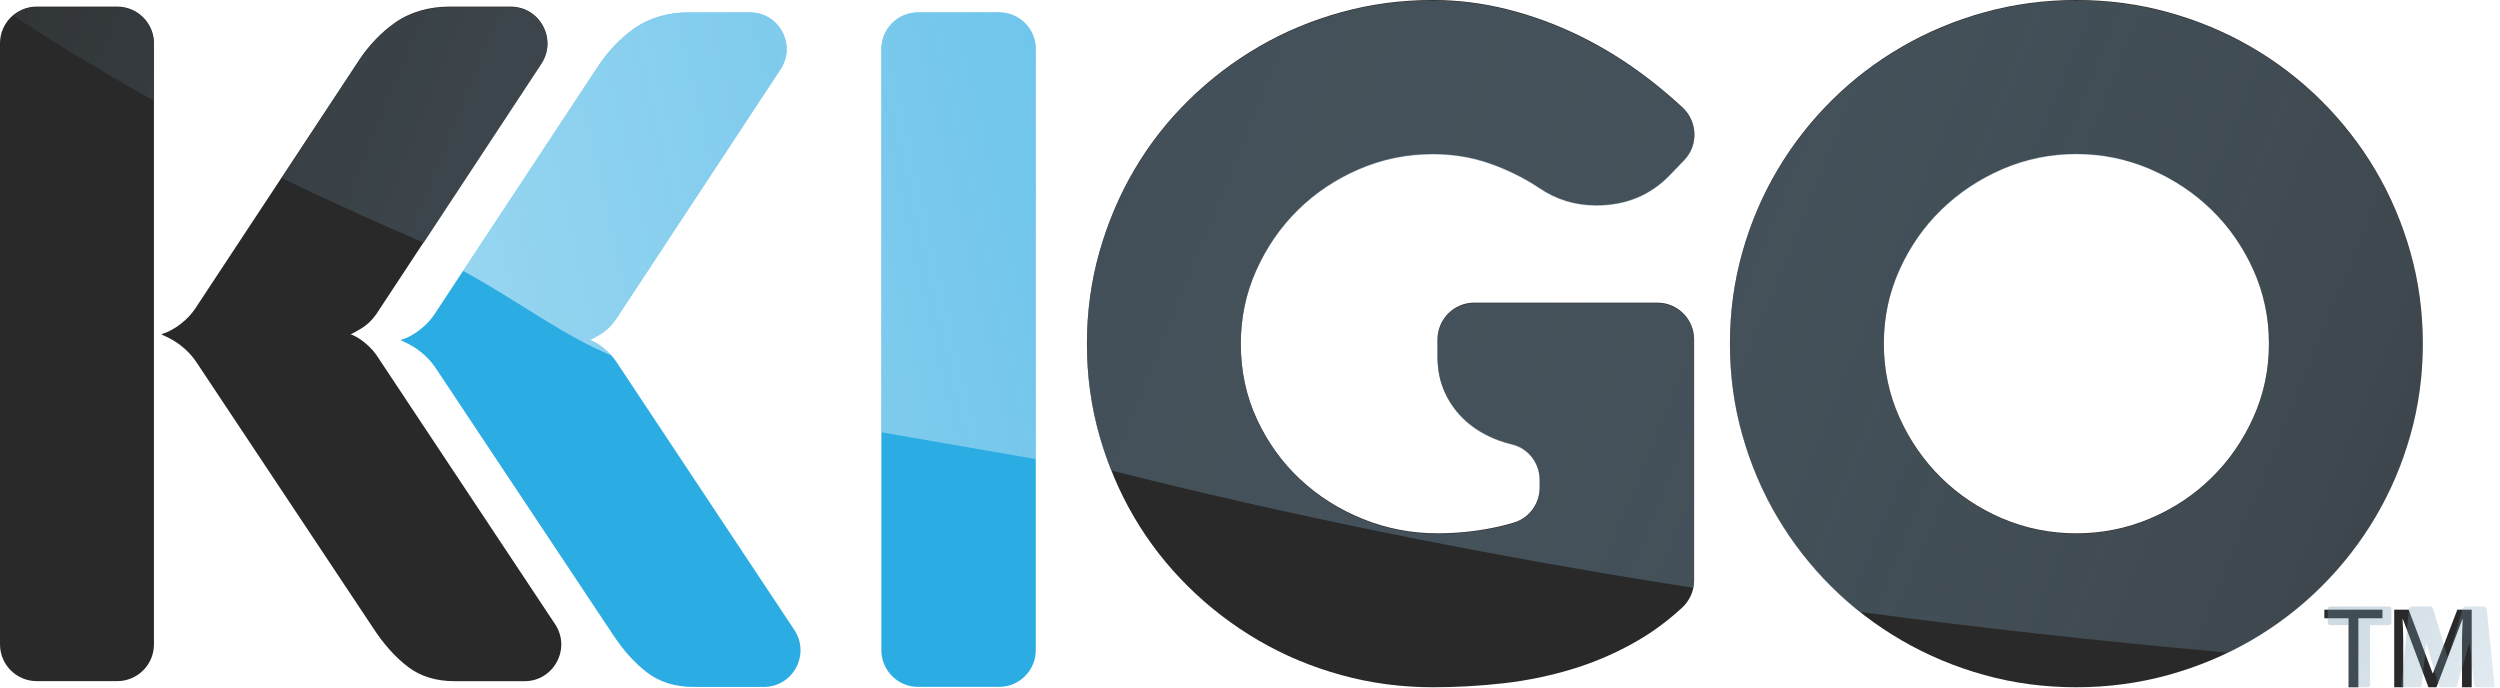
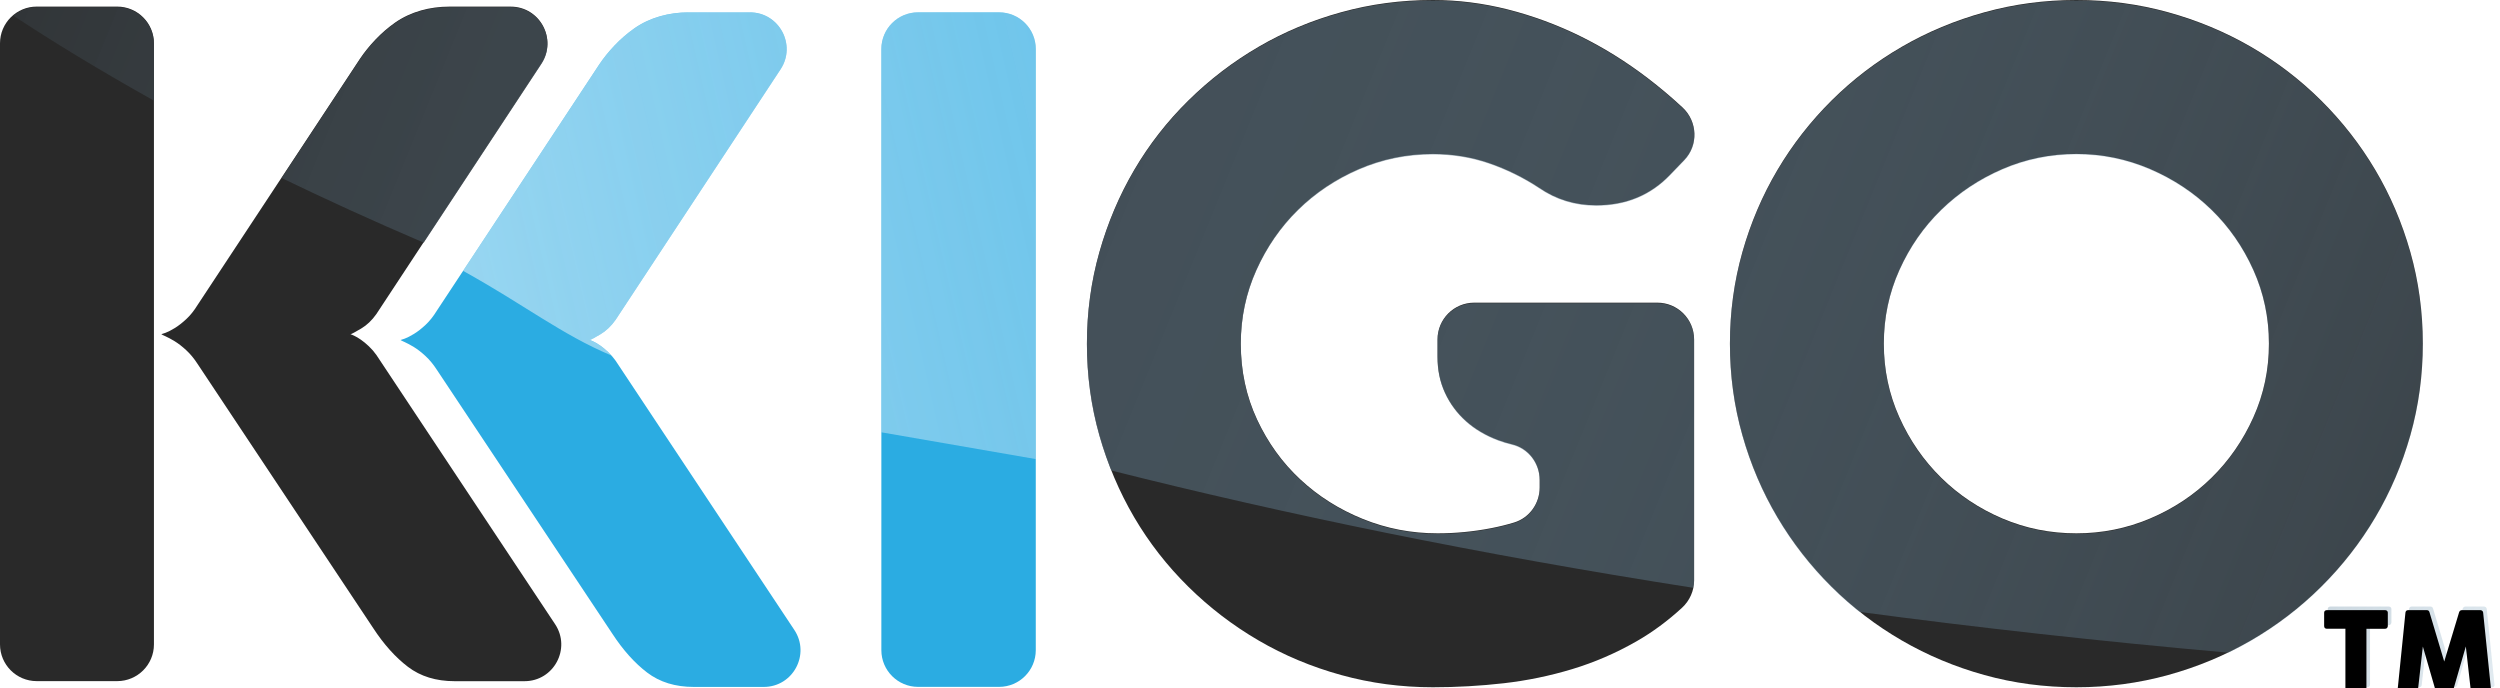
<svg xmlns="http://www.w3.org/2000/svg" version="1.1" id="Layer_1" x="0px" y="0px" viewBox="0 0 834.76 229.47" style="enable-background:new 0 0 834.76 229.47;" xml:space="preserve">
-   <style type="text/css">
- 	.st0{fill:#2BACE2;}
- 	.st1{fill:#292929;}
- 	.st2{opacity:0.64;fill:url(#SVGID_1_);}
- 	.st3{opacity:0.64;fill:url(#SVGID_00000119810647599921691810000016290620111297593228_);}
- 	.st4{fill:url(#SVGID_00000120558561269417467800000007587242099460930452_);}
- 	.st5{fill:url(#SVGID_00000158020285598182890470000005541125622412277406_);}
- 	.st6{fill:url(#SVGID_00000168835908716384356600000012642957208446366381_);}
- 	.st7{fill:url(#SVGID_00000005246096598893797640000010452333525464078482_);}
- 	.st8{font-family:'Cocogoose';}
- 	.st9{font-size:36.283px;}
- 	.st10{fill:url(#SVGID_00000029011204477007593460000005721485269592372135_);}
- 	.st11{fill:url(#SVGID_00000145016643022956638350000007407367236516835987_);}
- </style>
+   <style>
+     .st0 {
+         fill: #2BACE2;
+     }
+ 
+     .st1 {
+         fill: #292929;
+     }
+ 
+     .st2 {
+         opacity: 0.64;
+         fill: url(#SVGID_1_);
+     }
+ 
+     .st3 {
+         opacity: 0.64;
+         fill: url(#SVGID_00000119810647599921691810000016290620111297593228_);
+     }
+ 
+     .st4 {
+         fill: url(#SVGID_00000120558561269417467800000007587242099460930452_);
+     }
+ 
+     .st5 {
+         fill: url(#SVGID_00000158020285598182890470000005541125622412277406_);
+     }
+ 
+     .st6 {
+         fill: url(#SVGID_00000168835908716384356600000012642957208446366381_);
+     }
+ 
+     .st7 {
+         fill: url(#SVGID_00000005246096598893797640000010452333525464078482_);
+     }
+ 
+     .st8 {
+         font-family: 'Cocogoose';
+     }
+ 
+     .st9 {
+         font-size: 36.283px;
+     }
+ 
+     .st10 {
+         fill: url(#SVGID_00000029011204477007593460000005721485269592372135_);
+     }
+ 
+     .st11 {
+         fill: url(#SVGID_00000145016643022956638350000007407367236516835987_);
+     }
+     </style>
  <path class="st0" d="M145.84,103.77l54.22-82.2c1.47-2.2,3.2-4.35,5.19-6.44c1.99-2.09,4.14-3.95,6.44-5.58  c0.04-0.03,0.07-0.05,0.11-0.08c5.26-3.68,11.67-5.34,18.08-5.34l20.52,0c9.76,0,15.6,10.85,10.24,19l-55.08,83.64  c-1.47,2.1-3.17,3.72-5.11,4.87c-1.94,1.15-3.12,1.78-3.54,1.89c0.1,0,0.5,0.16,1.18,0.47c0.68,0.31,1.44,0.76,2.28,1.34  c0.84,0.58,1.73,1.31,2.67,2.2c0.94,0.89,1.78,1.86,2.52,2.91l59.67,89.89c5.41,8.15-0.43,19.03-10.21,19.03h-23.36  c-6.18,0-11.37-1.6-15.56-4.79c-4.19-3.19-8.07-7.52-11.63-12.97l-58.63-88.17c-1.15-1.78-2.41-3.3-3.77-4.56  c-1.36-1.26-2.65-2.25-3.85-2.99c-1.21-0.73-2.23-1.28-3.06-1.65c-0.84-0.37-1.31-0.6-1.41-0.71c0.1,0,0.57-0.16,1.41-0.47  c0.84-0.31,1.86-0.84,3.06-1.57c1.2-0.73,2.49-1.73,3.85-2.99C143.43,107.23,144.68,105.66,145.84,103.77z" />
  <path class="st0" d="M333.59,229.35h-27.04c-6.77,0-12.26-5.49-12.26-12.26V16.38c0-6.77,5.49-12.26,12.26-12.26h27.04  c6.77,0,12.26,5.49,12.26,12.26V217.1C345.84,223.87,340.36,229.35,333.59,229.35z" />
  <rect x="1407.17" y="-254.66" class="st0" width="843.06" height="595.28" />
  <path class="st1" d="M39.14,227.43H12.26C5.49,227.43,0,221.94,0,215.17V14.46C0,7.69,5.49,2.2,12.26,2.2h26.88  c6.77,0,12.26,5.49,12.26,12.26v200.72C51.4,221.94,45.91,227.43,39.14,227.43z" />
  <path class="st1" d="M65.96,101.85l54.22-82.2c1.47-2.2,3.2-4.35,5.19-6.44c1.99-2.09,4.14-3.95,6.44-5.58  c0.04-0.03,0.07-0.05,0.11-0.08c5.26-3.68,11.67-5.34,18.08-5.34l20.52,0c9.76,0,15.6,10.85,10.24,19l-55.08,83.64  c-1.47,2.1-3.17,3.72-5.11,4.87c-1.94,1.15-3.12,1.78-3.54,1.89c0.1,0,0.5,0.16,1.18,0.47c0.68,0.31,1.44,0.76,2.28,1.34  c0.84,0.58,1.73,1.31,2.67,2.2c0.94,0.89,1.78,1.86,2.52,2.91l59.67,89.89c5.41,8.15-0.43,19.03-10.21,19.03h-23.36  c-6.18,0-11.37-1.6-15.56-4.79c-4.19-3.19-8.07-7.52-11.63-12.97L65.96,121.5c-1.15-1.78-2.41-3.3-3.77-4.56  c-1.36-1.26-2.65-2.25-3.85-2.99c-1.21-0.73-2.23-1.28-3.06-1.65c-0.84-0.37-1.31-0.6-1.41-0.71c0.1,0,0.57-0.16,1.41-0.47  c0.84-0.31,1.86-0.84,3.06-1.57c1.2-0.73,2.49-1.73,3.85-2.99C63.55,105.31,64.8,103.73,65.96,101.85z" />
  <linearGradient id="SVGID_1_" gradientUnits="userSpaceOnUse" x1="29.094" y1="104.939" x2="880.358" y2="-89.588">
    <stop offset="0" style="stop-color:#FFFFFF" />
    <stop offset="1" style="stop-color:#97CBEE;stop-opacity:0" />
  </linearGradient>
  <path class="st2" d="M203.98,118.64c0.05,0.02,1.53,1.78,1.58,1.8c-0.35-0.39-2.13-2.52-2.52-2.88c-0.94-0.89-1.83-1.62-2.67-2.2  c-0.84-0.57-1.6-1.02-2.28-1.34c-0.68-0.31-1.08-0.47-1.18-0.47c0.42-0.1,1.6-0.73,3.54-1.89c1.94-1.15,3.64-2.78,5.11-4.87  l55.08-83.64c5.37-8.15-0.48-19-10.24-19h-20.52c-6.42,0-12.82,1.67-18.08,5.34c-0.04,0.03-0.07,0.05-0.11,0.08  c-2.31,1.63-4.45,3.48-6.44,5.58c-1.99,2.1-3.72,4.24-5.19,6.44l-45.43,68.85C175.36,101.95,187.42,111.62,203.98,118.64z" />
  <linearGradient id="SVGID_00000080899323738714943830000000442639835020174993_" gradientUnits="userSpaceOnUse" x1="36.401" y1="144.772" x2="893.702" y2="-51.134">
    <stop offset="0" style="stop-color:#FFFFFF" />
    <stop offset="1" style="stop-color:#97CBEE;stop-opacity:0" />
  </linearGradient>
  <path style="opacity:0.64;fill:url(#SVGID_00000080899323738714943830000000442639835020174993_);" d="M294.29,144.35V16.38  c0-6.77,5.49-12.26,12.26-12.26h27.04c6.77,0,12.26,5.49,12.26,12.26v136.91L294.29,144.35z" />
  <path class="st1" d="M565.67,113.32v80.49c0,3.46-1.47,6.75-4.01,9.1c-4.81,4.43-9.89,8.18-15.24,11.24  c-6.86,3.93-14.02,7.02-21.45,9.27c-7.44,2.25-15.06,3.83-22.87,4.72c-7.81,0.89-15.69,1.34-23.65,1.34  c-10.59,0-20.8-1.36-30.65-4.09c-9.85-2.72-19.05-6.57-27.58-11.55c-8.54-4.98-16.35-10.95-23.42-17.92  c-7.07-6.97-13.1-14.7-18.08-23.18c-4.98-8.49-8.86-17.63-11.63-27.43c-2.78-9.8-4.16-19.99-4.16-30.57  c0-10.58,1.39-20.77,4.16-30.57c2.78-9.8,6.65-18.94,11.63-27.43c4.98-8.49,11-16.21,18.08-23.18c7.07-6.97,14.88-12.94,23.42-17.92  c8.54-4.98,17.73-8.83,27.58-11.55C457.63,1.36,467.85,0,478.44,0c8.38,0,16.71,1.05,24.99,3.14c8.28,2.1,16.32,5.06,24.13,8.88  c7.8,3.83,15.35,8.51,22.63,14.07c4,3.05,7.87,6.31,11.61,9.78c5.06,4.7,5.35,12.61,0.55,17.58l-4.69,4.86  c-6.5,6.81-14.72,10.22-24.68,10.22c-7.02,0-13.36-1.94-19.02-5.82c-5.24-3.46-10.82-6.21-16.74-8.25  c-5.92-2.04-12.18-3.06-18.78-3.06c-8.7,0-16.92,1.68-24.68,5.03c-7.76,3.35-14.54,7.89-20.35,13.59  c-5.82,5.71-10.45,12.42-13.91,20.12c-3.46,7.7-5.19,15.9-5.19,24.6c0,9.12,1.81,17.55,5.42,25.31c3.62,7.76,8.43,14.43,14.46,20.04  c6.03,5.61,12.99,10.01,20.9,13.2c7.91,3.2,16.21,4.79,24.91,4.79c5.97,0,11.95-0.57,17.92-1.73c2.68-0.52,5.24-1.15,7.68-1.9  c5.09-1.56,8.5-6.36,8.5-11.68v-2.56c0-5.6-3.78-10.58-9.24-11.86c-1.58-0.37-3.11-0.84-4.59-1.39c-4.19-1.57-7.78-3.69-10.77-6.37  c-2.99-2.67-5.32-5.82-6.99-9.43c-1.68-3.62-2.52-7.62-2.52-12.02v-5.82c0-6.77,5.49-12.26,12.26-12.26h61.15  C560.18,101.06,565.67,106.55,565.67,113.32z" />
  <path class="st1" d="M577.63,114.74c0-10.58,1.39-20.77,4.16-30.57c2.78-9.8,6.68-18.94,11.71-27.43  c5.03-8.49,11.05-16.21,18.07-23.18c7.02-6.97,14.83-12.94,23.42-17.92c8.59-4.98,17.81-8.83,27.66-11.55  C672.5,1.36,682.72,0,693.31,0c10.58,0,20.8,1.36,30.65,4.09c9.85,2.73,19.07,6.58,27.66,11.55c8.59,4.98,16.4,10.95,23.42,17.92  c7.02,6.97,13.05,14.7,18.08,23.18c5.03,8.49,8.93,17.63,11.71,27.43c2.77,9.8,4.16,19.99,4.16,30.57c0,10.58-1.39,20.77-4.16,30.57  c-2.78,9.8-6.68,18.94-11.71,27.43c-5.03,8.49-11.06,16.22-18.08,23.18c-7.02,6.97-14.83,12.94-23.42,17.92  c-8.59,4.98-17.81,8.83-27.66,11.55c-9.85,2.72-20.07,4.09-30.65,4.09c-10.69,0-20.93-1.36-30.73-4.09  c-9.8-2.72-18.99-6.57-27.58-11.55c-8.59-4.98-16.4-10.95-23.42-17.92c-7.02-6.97-13.05-14.7-18.07-23.18  c-5.03-8.49-8.94-17.63-11.71-27.43C579.01,135.51,577.63,125.32,577.63,114.74z M629.02,114.74c0,8.7,1.73,16.9,5.19,24.6  c3.46,7.7,8.12,14.43,13.99,20.2c5.87,5.76,12.68,10.29,20.43,13.59c7.75,3.3,15.98,4.95,24.68,4.95c8.59,0,16.79-1.65,24.6-4.95  c7.8-3.3,14.64-7.83,20.51-13.59c5.87-5.76,10.53-12.5,13.99-20.2c3.46-7.7,5.19-15.9,5.19-24.6c0-8.7-1.73-16.9-5.19-24.6  c-3.46-7.7-8.12-14.41-13.99-20.12c-5.87-5.71-12.71-10.24-20.51-13.59c-7.81-3.35-16.01-5.03-24.6-5.03  c-8.7,0-16.92,1.68-24.68,5.03c-7.76,3.35-14.57,7.89-20.43,13.59c-5.87,5.71-10.53,12.42-13.99,20.12  C630.75,97.84,629.02,106.04,629.02,114.74z" />
  <linearGradient id="SVGID_00000062907165693895209890000016042929677610262934_" gradientUnits="userSpaceOnUse" x1="-81.518" y1="-34.067" x2="1000.109" y2="405.916">
    <stop offset="0" style="stop-color:#292929" />
    <stop offset="1" style="stop-color:#97CBEE;stop-opacity:0" />
  </linearGradient>
  <path style="fill:url(#SVGID_00000062907165693895209890000016042929677610262934_);" d="M51.39,14.65  c0-6.77-5.49-12.26-12.26-12.26H12.25c-2.97,0-5.66,1.1-7.78,2.86c12.98,8.54,28.55,18.1,46.92,28.35V14.65z" />
  <linearGradient id="SVGID_00000005257687134453032090000002812958777230993041_" gradientUnits="userSpaceOnUse" x1="-80.185" y1="-54.865" x2="1001.442" y2="385.119">
    <stop offset="0" style="stop-color:#292929" />
    <stop offset="1" style="stop-color:#97CBEE;stop-opacity:0" />
  </linearGradient>
  <path style="fill:url(#SVGID_00000005257687134453032090000002812958777230993041_);" d="M180.76,21.39c5.37-8.15-0.48-19-10.24-19  h-20.52c-6.42,0-12.82,1.67-18.08,5.34c-0.04,0.03-0.07,0.05-0.11,0.08c-2.31,1.63-4.45,3.48-6.44,5.58  c-1.99,2.1-3.72,4.24-5.19,6.44L94.05,59.44c14.6,7.07,30.4,14.29,47.43,21.59L180.76,21.39z" />
  <linearGradient id="SVGID_00000023256715614196599320000015805148292757509528_" gradientUnits="userSpaceOnUse" x1="-53.65" y1="-120.099" x2="1027.977" y2="319.885">
    <stop offset="0" style="stop-color:#292929" />
    <stop offset="1" style="stop-color:#97CBEE;stop-opacity:0" />
  </linearGradient>
  <path style="fill:url(#SVGID_00000023256715614196599320000015805148292757509528_);" d="M565.66,194v-80.49  c0-6.77-5.49-12.26-12.26-12.26h-61.15c-6.77,0-12.26,5.49-12.26,12.26v5.82c0,4.4,0.84,8.41,2.52,12.02  c1.67,3.61,4.01,6.76,6.99,9.43c2.99,2.67,6.57,4.79,10.77,6.37c1.48,0.55,3.01,1.02,4.59,1.39c5.45,1.28,9.24,6.26,9.24,11.86v2.56  c0,5.33-3.41,10.12-8.5,11.68c-2.45,0.75-5.01,1.38-7.68,1.9c-5.97,1.15-11.95,1.73-17.92,1.73c-8.7,0-17-1.6-24.91-4.79  c-7.91-3.19-14.88-7.6-20.9-13.2c-6.03-5.6-10.84-12.28-14.46-20.04c-3.61-7.75-5.42-16.19-5.42-25.31c0-8.7,1.73-16.9,5.19-24.6  c3.46-7.7,8.09-14.41,13.91-20.12c5.82-5.71,12.6-10.24,20.35-13.59c7.75-3.35,15.98-5.03,24.68-5.03c6.6,0,12.86,1.02,18.78,3.06  c5.92,2.04,11.5,4.79,16.74,8.25c5.66,3.88,12,5.82,19.02,5.82c9.95,0,18.18-3.4,24.68-10.22l4.69-4.86  c4.8-4.97,4.51-12.89-0.55-17.58c-3.73-3.46-7.6-6.72-11.61-9.78c-7.28-5.55-14.83-10.24-22.63-14.07  c-7.81-3.82-15.85-6.78-24.13-8.88c-8.28-2.09-16.61-3.14-24.99-3.14c-10.59,0-20.8,1.36-30.65,4.09  c-9.85,2.73-19.05,6.58-27.58,11.55c-8.54,4.98-16.35,10.95-23.42,17.92c-7.07,6.97-13.1,14.7-18.08,23.18  c-4.98,8.49-8.86,17.63-11.63,27.43c-2.78,9.8-4.16,19.99-4.16,30.57c0,10.58,1.39,20.77,4.16,30.57c1.13,3.99,2.49,7.83,3.98,11.6  c57.83,14.57,122.44,27.95,194.36,39.18C565.57,195.53,565.66,194.77,565.66,194z" />
  <linearGradient id="SVGID_00000003083926391470475960000005249448008467171716_" gradientUnits="userSpaceOnUse" x1="-28.73" y1="-181.358" x2="1052.897" y2="258.625">
    <stop offset="0" style="stop-color:#292929" />
    <stop offset="1" style="stop-color:#97CBEE;stop-opacity:0" />
  </linearGradient>
  <path style="fill:url(#SVGID_00000003083926391470475960000005249448008467171716_);" d="M751.61,214.02  c8.59-4.98,16.4-10.95,23.42-17.92c7.02-6.97,13.05-14.7,18.08-23.18c5.03-8.49,8.93-17.63,11.71-27.43  c2.77-9.8,4.16-19.99,4.16-30.57c0-10.58-1.39-20.77-4.16-30.57c-2.78-9.8-6.68-18.94-11.71-27.43  c-5.03-8.49-11.06-16.21-18.08-23.18c-7.02-6.97-14.83-12.94-23.42-17.92C743.02,10.85,733.8,7,723.95,4.28  c-9.85-2.72-20.07-4.09-30.65-4.09c-10.58,0-20.8,1.36-30.65,4.09c-9.85,2.73-19.07,6.58-27.66,11.55  c-8.59,4.98-16.4,10.95-23.42,17.92c-7.02,6.97-13.05,14.7-18.07,23.18c-5.03,8.49-8.93,17.63-11.71,27.43  c-2.78,9.8-4.16,19.99-4.16,30.57c0,10.58,1.39,20.77,4.16,30.57c2.78,9.8,6.68,18.94,11.71,27.43  c5.03,8.49,11.05,16.22,18.07,23.18c2.94,2.92,6.06,5.63,9.28,8.2c39.1,5.22,80.19,9.81,123.33,13.63  C746.71,216.72,749.19,215.43,751.61,214.02z M693.3,178.27c-8.7,0-16.92-1.65-24.68-4.95c-7.76-3.3-14.57-7.83-20.43-13.59  c-5.87-5.76-10.53-12.5-13.99-20.2c-3.46-7.7-5.19-15.9-5.19-24.6c0-8.7,1.73-16.9,5.19-24.6c3.46-7.7,8.12-14.41,13.99-20.12  c5.87-5.71,12.68-10.24,20.43-13.59c7.75-3.35,15.98-5.03,24.68-5.03c8.59,0,16.79,1.68,24.6,5.03c7.8,3.35,14.64,7.89,20.51,13.59  c5.87,5.71,10.53,12.42,13.99,20.12c3.46,7.7,5.19,15.9,5.19,24.6c0,8.7-1.73,16.9-5.19,24.6c-3.46,7.7-8.12,14.43-13.99,20.2  c-5.87,5.76-12.71,10.29-20.51,13.59C710.09,176.62,701.89,178.27,693.3,178.27z" />
-   <text transform="matrix(1 0 0 1 775.7491 229.4731)" class="st1 st8 st9">TM</text>
  <g>
    <linearGradient id="SVGID_00000176044388471475013190000012480257062517048509_" gradientUnits="userSpaceOnUse" x1="521.065" y1="11.747" x2="914.645" y2="309.08">
      <stop offset="0" style="stop-color:#292929" />
      <stop offset="1" style="stop-color:#97CBEE;stop-opacity:0" />
    </linearGradient>
    <path style="fill:url(#SVGID_00000176044388471475013190000012480257062517048509_);" d="M777.25,203.33   c0-0.24,0.08-0.43,0.25-0.58c0.16-0.14,0.37-0.22,0.61-0.22h19.52c0.22,0,0.41,0.07,0.58,0.2c0.17,0.13,0.27,0.33,0.29,0.6v4.5   c0,0.22-0.08,0.43-0.23,0.62c-0.15,0.2-0.37,0.3-0.65,0.3h-6.26v19.86c0,0.22-0.08,0.41-0.23,0.59c-0.16,0.18-0.36,0.26-0.62,0.26   h-5.32c-0.21,0-0.4-0.08-0.58-0.25c-0.18-0.16-0.27-0.37-0.27-0.61v-19.86h-6.24c-0.24,0-0.44-0.08-0.61-0.23s-0.25-0.39-0.25-0.69   V203.33z" />
    <linearGradient id="SVGID_00000101813788008628400810000011957416268834807449_" gradientUnits="userSpaceOnUse" x1="529.987" y1="-0.062" x2="923.566" y2="297.271">
      <stop offset="0" style="stop-color:#292929" />
      <stop offset="1" style="stop-color:#97CBEE;stop-opacity:0" />
    </linearGradient>
    <path style="fill:url(#SVGID_00000101813788008628400810000011957416268834807449_);" d="M804.39,203.33   c0.03-0.22,0.11-0.4,0.25-0.56c0.15-0.16,0.35-0.24,0.62-0.24h6.28c0.45,0,0.74,0.23,0.87,0.69l4.93,16.47l4.97-16.47   c0.17-0.46,0.48-0.69,0.93-0.69h6.2c0.22,0,0.41,0.08,0.59,0.23c0.18,0.15,0.28,0.34,0.3,0.57c0.42,4.26,0.86,8.48,1.3,12.67   c0.44,4.19,0.87,8.42,1.3,12.67v0.09c0,0.47-0.27,0.71-0.8,0.71H827c-0.56,0-0.85-0.27-0.87-0.8l-1.58-14.02l-4.08,14.11   c-0.02,0.12-0.11,0.27-0.26,0.44c-0.15,0.17-0.3,0.25-0.44,0.25h-4.77c-0.14,0-0.3-0.08-0.46-0.25c-0.16-0.16-0.25-0.31-0.26-0.44   l-4.08-14.08l-1.58,13.99c-0.02,0.53-0.32,0.8-0.89,0.8h-5.13c-0.52,0-0.78-0.27-0.78-0.8L804.39,203.33z" />
  </g>
+   <g transform="translate(-1.2 1.2)" fill="black">
+     <path d="M777.25,203.33   c0-0.24,0.08-0.43,0.25-0.58c0.16-0.14,0.37-0.22,0.61-0.22h19.52c0.22,0,0.41,0.07,0.58,0.2c0.17,0.13,0.27,0.33,0.29,0.6v4.5   c0,0.22-0.08,0.43-0.23,0.62c-0.15,0.2-0.37,0.3-0.65,0.3h-6.26v19.86c0,0.22-0.08,0.41-0.23,0.59c-0.16,0.18-0.36,0.26-0.62,0.26   h-5.32c-0.21,0-0.4-0.08-0.58-0.25c-0.18-0.16-0.27-0.37-0.27-0.61v-19.86h-6.24c-0.24,0-0.44-0.08-0.61-0.23s-0.25-0.39-0.25-0.69   V203.33z" />
+     <path d="M804.39,203.33   c0.03-0.22,0.11-0.4,0.25-0.56c0.15-0.16,0.35-0.24,0.62-0.24h6.28c0.45,0,0.74,0.23,0.87,0.69l4.93,16.47l4.97-16.47   c0.17-0.46,0.48-0.69,0.93-0.69h6.2c0.22,0,0.41,0.08,0.59,0.23c0.18,0.15,0.28,0.34,0.3,0.57c0.42,4.26,0.86,8.48,1.3,12.67   c0.44,4.19,0.87,8.42,1.3,12.67v0.09c0,0.47-0.27,0.71-0.8,0.71H827c-0.56,0-0.85-0.27-0.87-0.8l-1.58-14.02l-4.08,14.11   c-0.02,0.12-0.11,0.27-0.26,0.44c-0.15,0.17-0.3,0.25-0.44,0.25h-4.77c-0.14,0-0.3-0.08-0.46-0.25c-0.16-0.16-0.25-0.31-0.26-0.44   l-4.08-14.08l-1.58,13.99c-0.02,0.53-0.32,0.8-0.89,0.8h-5.13c-0.52,0-0.78-0.27-0.78-0.8L804.39,203.33z" />
+   </g>
</svg>
